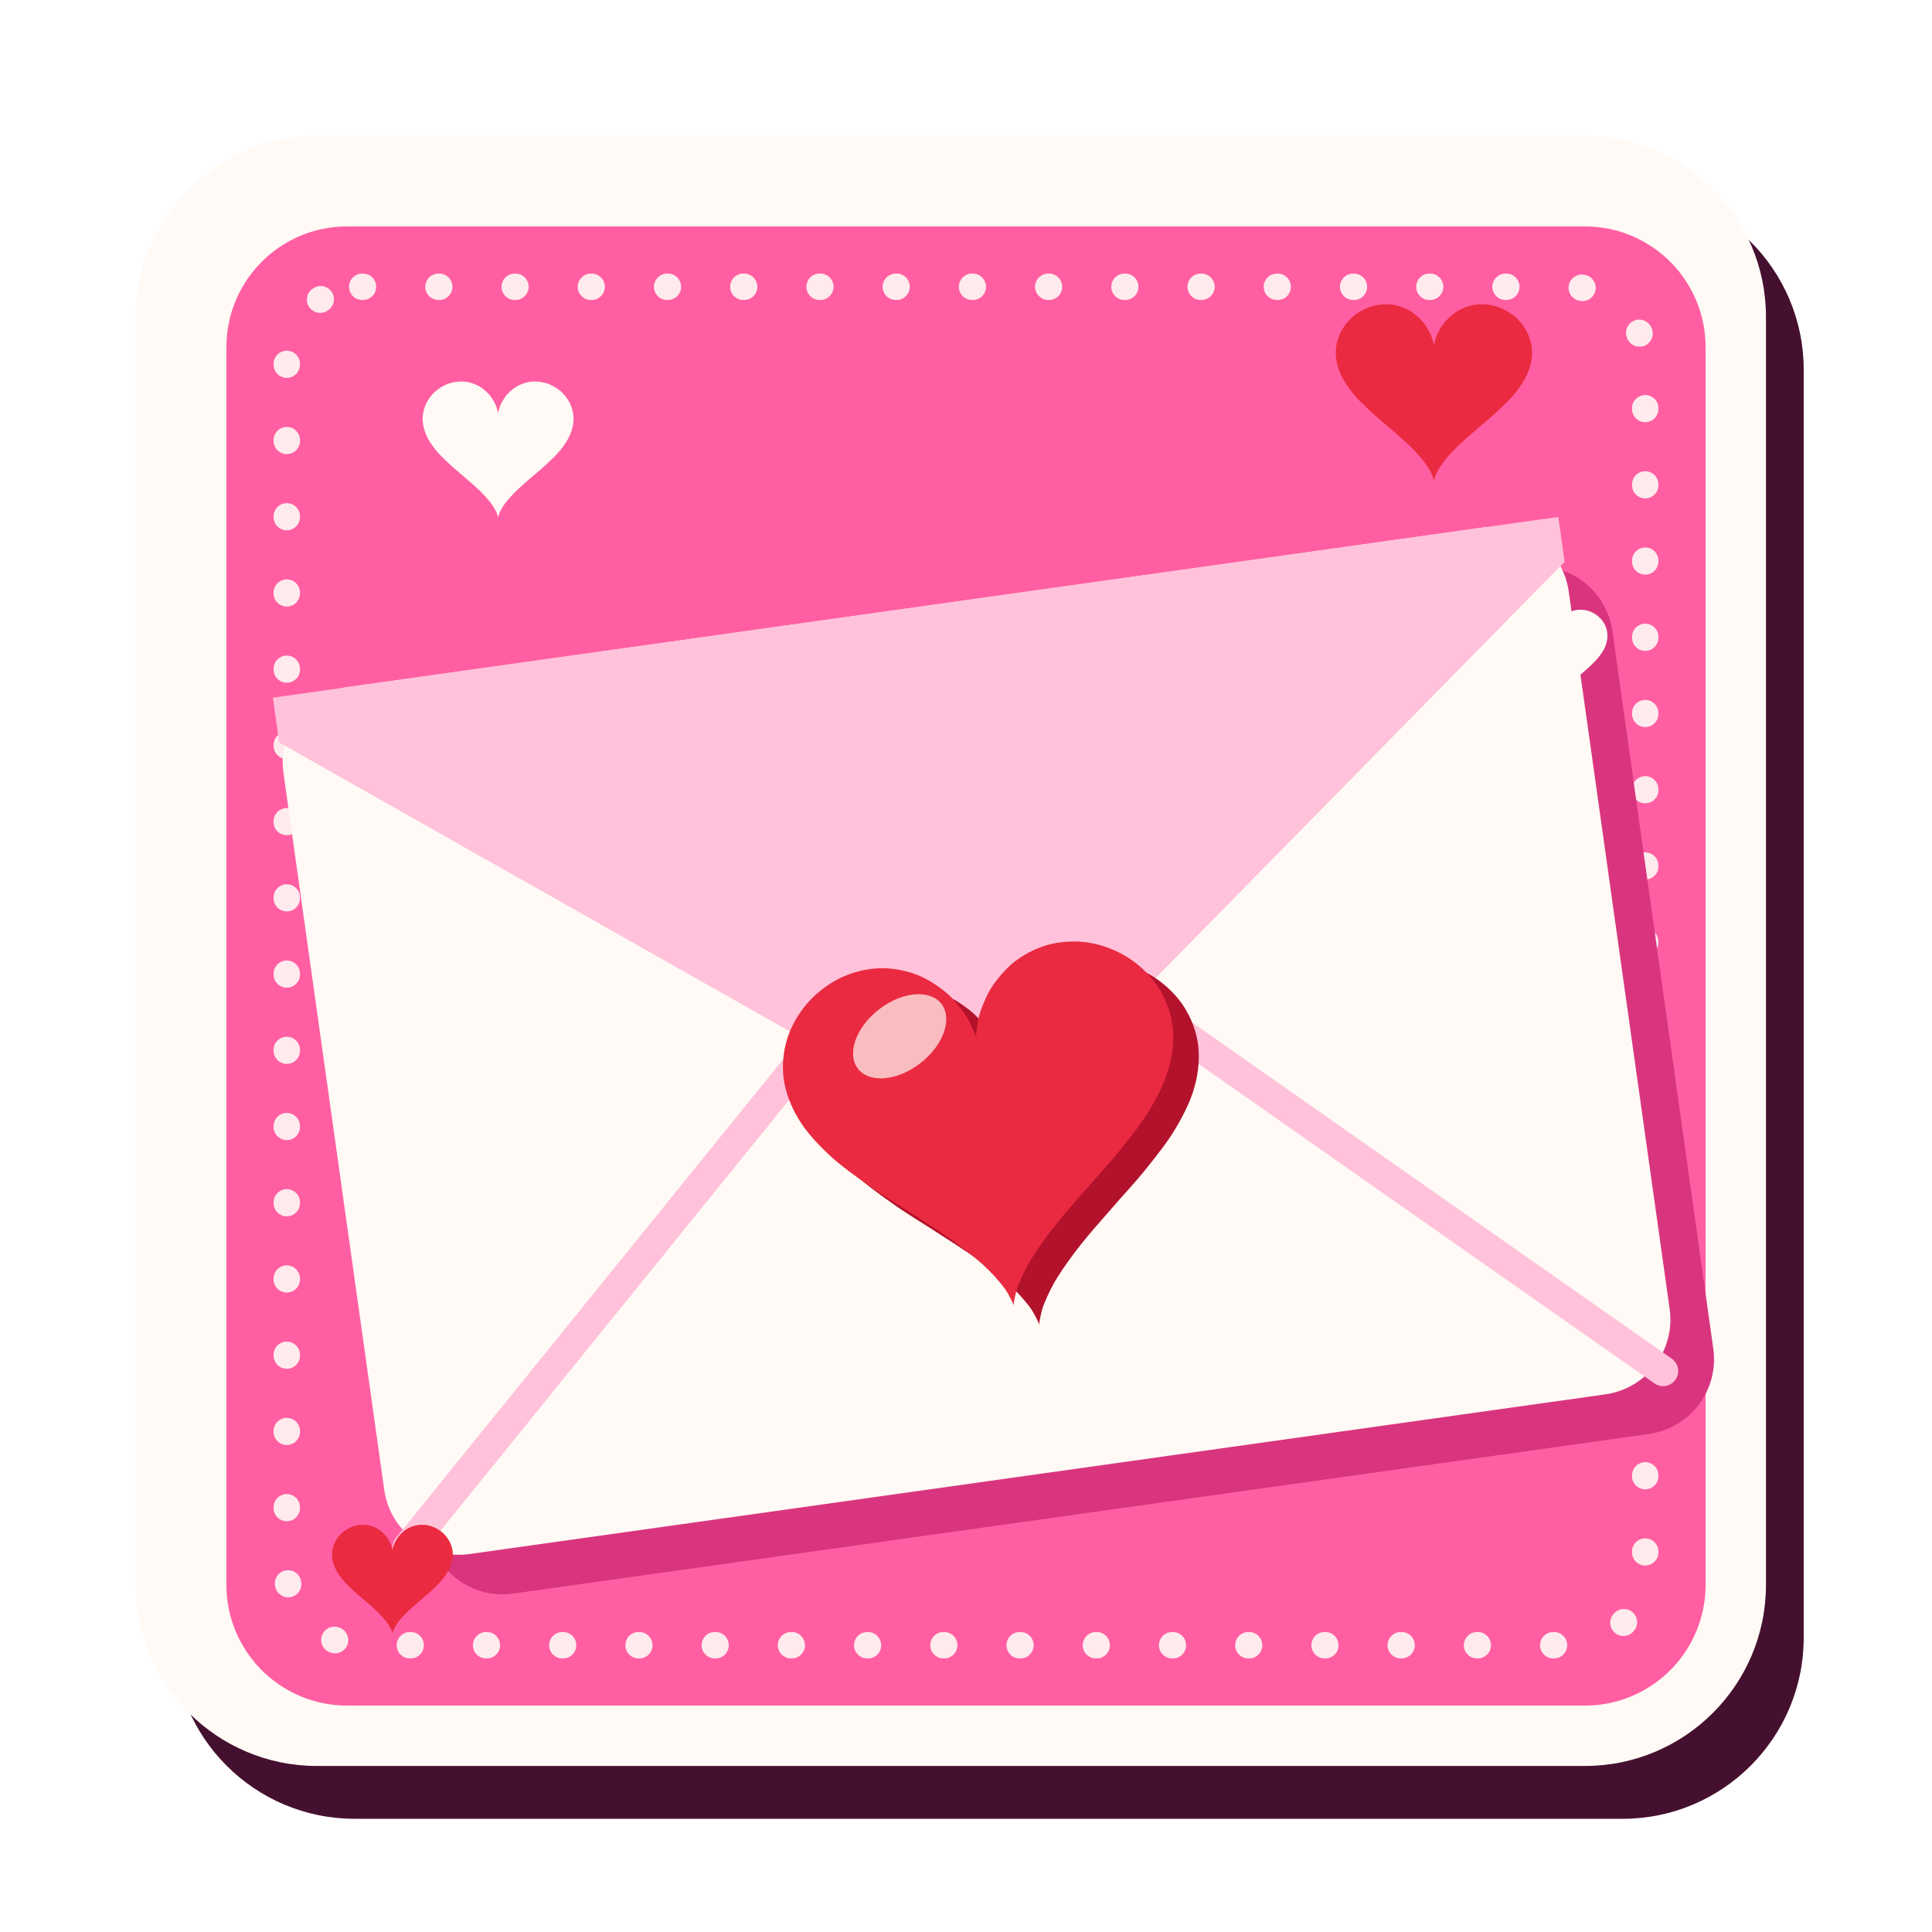
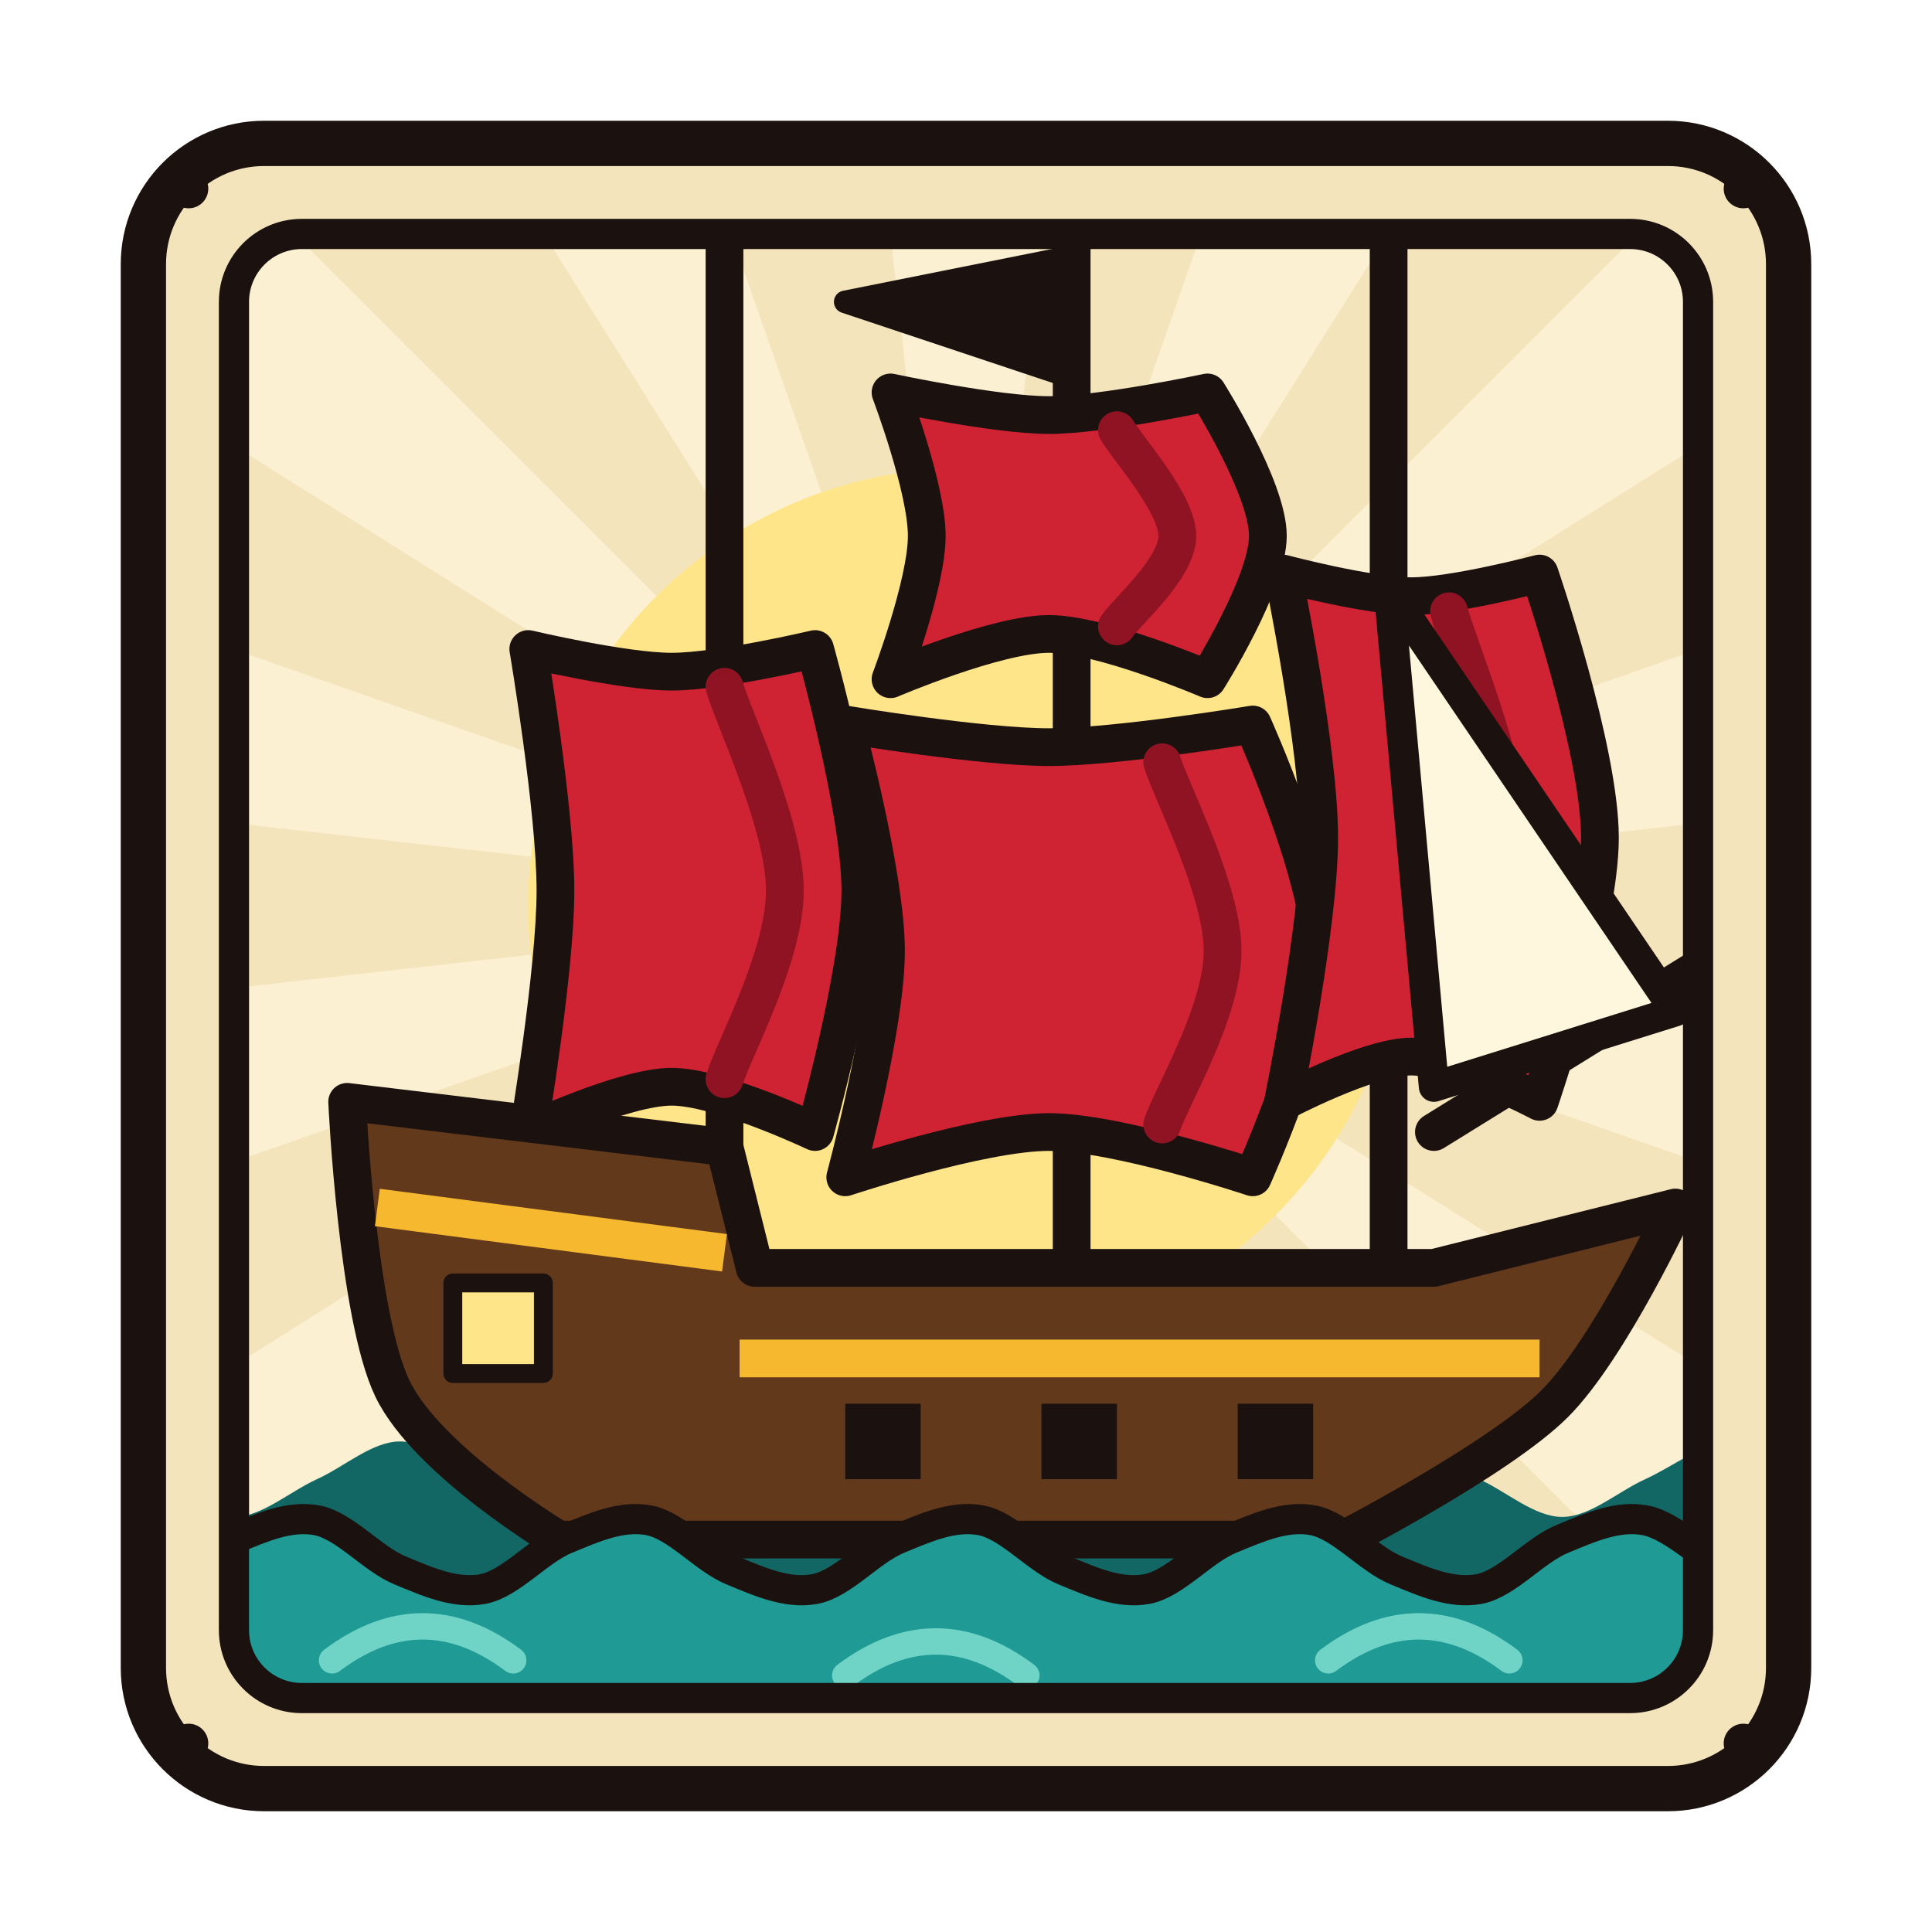
<svg xmlns="http://www.w3.org/2000/svg" width="256" height="256" viewBox="0 0 256 256">
+   <defs>
+     <clipPath id="clip-path-1">
+       <path d="M40 31 L216 31 C220.97 31 225 35.03 225 40 L225 216 C225 220.97 220.97 225 216 225 L40 225 C35.03 225 31 220.97 31 216 L31 40 C31 35.03 35.03 31 40 31 Z" />
+     </clipPath>
+   </defs>
  <g>
-     <path d="M47 25 L215 25 C228.25 25 239 35.75 239 49 L239 217 C239 230.25 228.25 241 215 241 L47 241 C33.75 241 23 230.25 23 217 L23 49 C23 35.75 33.75 25 47 25 Z" fill="#45102f" />
-     <path d="M42 18 L210 18 C223.25 18 234 28.75 234 42 L234 210 C234 223.25 223.25 234 210 234 L42 234 C28.75 234 18 223.25 18 210 L18 42 C18 28.75 28.75 18 42 18 Z" fill="#fffaf5" />
-     <path d="M46 30 L210 30 C218.84 30 226 37.16 226 46 L226 210 C226 218.84 218.84 226 210 226 L46 226 C37.16 226 30 218.84 30 210 L30 46 C30 37.16 37.16 30 46 30 Z" fill="#ff5fa2" />
-     <path d="M48 38 L208 38 C213.52 38 218 42.48 218 48 L218 208 C218 213.52 213.52 218 208 218 L48 218 C42.48 218 38 213.52 38 208 L38 48 C38 42.48 42.48 38 48 38 Z" fill="none" stroke="#fffaf5" stroke-width="3.5" stroke-linecap="round" stroke-linejoin="round" stroke-dasharray="0.1 10" opacity="0.9" />
-     <g>
-       <g>
-         <path d="M51.85 96.29 L202.37 75.14 C207.84 74.37 212.89 78.18 213.66 83.65 L227.02 178.71 C227.79 184.18 223.98 189.24 218.51 190.01 L67.99 211.16 C62.52 211.93 57.46 208.12 56.7 202.65 L43.33 107.58 C42.57 102.12 46.38 97.06 51.85 96.29 Z" fill="#d9357f" />
-       </g>
-       <g>
-         <path d="M46.06 91.04 L196.58 69.89 C202.05 69.12 207.11 72.93 207.87 78.4 L221.24 173.47 C222 178.94 218.19 183.99 212.72 184.76 L62.2 205.92 C56.73 206.68 51.68 202.87 50.91 197.4 L37.55 102.34 C36.78 96.87 40.59 91.81 46.06 91.04 Z" fill="#fffaf5" />
-       </g>
-       <polygon points="36.99,98.38 131.34,151.77 207.32,74.44 206.48,68.5 36.16,92.44" fill="#ffc2da" />
-       <path d="M54 205.05 L105.63 141.24 M220.37 181.67 L153.16 134.56" fill="none" stroke="#ffc2da" stroke-width="4" stroke-linecap="round" stroke-linejoin="round" />
-       <path d="M132.76 140.34 C132.76 140.34 132.67 139.96 132.76 139.34 C132.85 138.72 132.92 137.68 133.29 136.63 C133.67 135.57 134.19 134.19 135.02 133.03 C135.84 131.87 136.94 130.57 138.24 129.67 C139.53 128.76 141.14 127.97 142.78 127.61 C144.41 127.25 146.31 127.19 148.02 127.52 C149.73 127.84 151.56 128.58 153.03 129.55 C154.51 130.53 155.91 131.89 156.86 133.36 C157.81 134.82 158.49 136.58 158.74 138.32 C158.98 140.07 158.82 141.99 158.33 143.83 C157.85 145.69 156.91 147.6 155.82 149.44 C154.75 151.27 153.28 153.11 151.86 154.88 C150.45 156.65 148.78 158.4 147.34 160.08 C145.89 161.75 144.4 163.4 143.2 164.93 C141.99 166.47 140.92 167.96 140.11 169.26 C139.3 170.56 138.76 171.77 138.37 172.72 C137.97 173.68 137.87 174.47 137.77 174.97 C137.66 175.47 137.74 175.73 137.74 175.73 C137.74 175.73 137.74 175.46 137.49 175.01 C137.26 174.55 136.94 173.82 136.31 173.01 C135.67 172.2 134.81 171.19 133.67 170.16 C132.54 169.14 131.1 168 129.51 166.86 C127.94 165.72 126.05 164.54 124.19 163.33 C122.34 162.12 120.26 160.9 118.41 159.58 C116.56 158.27 114.64 156.91 113.1 155.44 C111.55 153.97 110.12 152.4 109.15 150.74 C108.17 149.1 107.49 147.3 107.24 145.56 C107 143.82 107.17 141.94 107.68 140.27 C108.18 138.6 109.16 136.9 110.31 135.56 C111.45 134.21 113.01 133 114.57 132.22 C116.12 131.44 117.97 130.97 119.63 130.86 C121.3 130.76 123.07 131.08 124.56 131.59 C126.05 132.1 127.47 133.04 128.58 133.94 C129.7 134.82 130.58 136.01 131.23 136.92 C131.89 137.82 132.24 138.81 132.49 139.38 C132.75 139.95 132.76 140.34 132.76 140.34 Z" fill="#b3122c" />
-       <path d="M129.38 137.78 C129.38 137.78 129.28 137.4 129.38 136.78 C129.46 136.17 129.53 135.13 129.9 134.07 C130.28 133.02 130.8 131.64 131.63 130.48 C132.46 129.31 133.56 128.02 134.85 127.12 C136.14 126.21 137.76 125.42 139.39 125.06 C141.02 124.7 142.92 124.64 144.63 124.97 C146.34 125.29 148.17 126.02 149.64 127 C151.12 127.97 152.53 129.34 153.47 130.8 C154.42 132.26 155.1 134.03 155.35 135.77 C155.59 137.51 155.43 139.43 154.94 141.28 C154.46 143.13 153.52 145.04 152.44 146.88 C151.36 148.72 149.89 150.55 148.47 152.33 C147.06 154.1 145.4 155.85 143.95 157.53 C142.5 159.2 141.01 160.85 139.81 162.38 C138.6 163.91 137.53 165.41 136.72 166.7 C135.92 168.01 135.37 169.22 134.98 170.17 C134.59 171.12 134.48 171.91 134.38 172.41 C134.27 172.91 134.35 173.18 134.35 173.18 C134.35 173.18 134.35 172.9 134.11 172.45 C133.87 172 133.56 171.27 132.92 170.46 C132.28 169.65 131.42 168.64 130.28 167.61 C129.15 166.59 127.71 165.44 126.12 164.3 C124.55 163.16 122.66 161.98 120.8 160.78 C118.96 159.57 116.87 158.34 115.02 157.03 C113.17 155.71 111.26 154.36 109.72 152.89 C108.17 151.42 106.73 149.84 105.76 148.19 C104.79 146.55 104.1 144.75 103.85 143.01 C103.61 141.26 103.78 139.38 104.29 137.71 C104.79 136.05 105.77 134.35 106.92 133 C108.07 131.66 109.62 130.45 111.18 129.67 C112.73 128.88 114.58 128.41 116.24 128.31 C117.91 128.21 119.68 128.52 121.17 129.04 C122.66 129.55 124.08 130.49 125.19 131.38 C126.31 132.27 127.19 133.46 127.84 134.36 C128.5 135.27 128.85 136.25 129.1 136.82 C129.36 137.39 129.38 137.78 129.38 137.78 Z" fill="#ea2a40" />
-       <path d="M113.69 141.62 C112.16 139.67 113.39 136.15 116.44 133.77 C119.49 131.39 123.2 131.05 124.73 133 C126.26 134.96 125.03 138.48 121.98 140.86 C118.93 143.24 115.22 143.58 113.69 141.62 Z" fill="#fffaf5" opacity="0.7" />
+     <path d="M35 19 L221 19 C229.84 19 237 26.16 237 35 L237 221 C237 229.84 229.84 237 221 237 L35 237 C26.16 237 19 229.84 19 221 L19 35 C19 26.16 26.16 19 35 19 Z" fill="#f4e4bc" stroke="#1b1210" stroke-width="6" stroke-linecap="round" stroke-linejoin="round" />
+     <g clip-path="url(#clip-path-1)">
+       <path d="M40 31 L216 31 C220.97 31 225 35.03 225 40 L225 216 C225 220.97 220.97 225 216 225 L40 225 C35.03 225 31 220.97 31 216 L31 40 C31 35.03 35.03 31 40 31 Z" fill="#f4e4bc" />
+       <path d="M128 120 L108.97 -48.93 L147.03 -48.93 Z M128 120 L184.15 -40.46 L218.45 -23.94 Z M128 120 L248.21 -0.21 L271.94 29.55 Z M128 120 L288.46 63.85 L296.93 100.97 Z M128 120 L296.93 139.03 L288.46 176.15 Z M128 120 L271.94 210.45 L248.21 240.21 Z M128 120 L218.45 263.94 L184.15 280.46 Z M128 120 L147.03 288.93 L108.97 288.93 Z M128 120 L71.85 280.46 L37.55 263.94 Z M128 120 L7.79 240.21 L-15.94 210.45 Z M128 120 L-32.46 176.15 L-40.93 139.03 Z M128 120 L-40.93 100.97 L-32.46 63.85 Z M128 120 L-15.94 29.55 L7.79 -0.21 Z M128 120 L37.55 -23.94 L71.85 -40.46 Z" fill="#fbf0d2" />
+       <circle cx="128" cy="120" r="58" fill="#ffe58a" />
+       <path d="M20 196 C21.83 196.83 27.33 201 31 201 C34.67 201 38.33 197.67 42 196 C45.67 194.33 49.33 191 53 191 C56.67 191 60.33 194.33 64 196 C67.67 197.67 71.33 201 75 201 C78.67 201 82.33 197.67 86 196 C89.67 194.33 93.33 191 97 191 C100.67 191 104.33 194.33 108 196 C111.67 197.67 115.33 201 119 201 C122.67 201 126.33 197.67 130 196 C133.67 194.33 137.33 191 141 191 C144.67 191 148.33 194.33 152 196 C155.67 197.67 159.33 201 163 201 C166.67 201 170.33 197.67 174 196 C177.67 194.33 181.33 191 185 191 C188.67 191 192.33 194.33 196 196 C199.67 197.67 203.33 201 207 201 C210.67 201 214.33 197.67 218 196 C221.67 194.33 226 191 229 191 C232 191 234.83 195.17 236 196 L236 240 L20 240 Z" fill="#126663" />
+       <line x1="96" y1="30" x2="96" y2="170" fill="none" stroke="#1b1210" stroke-width="5" stroke-linejoin="round" />
+       <line x1="142" y1="30" x2="142" y2="170" fill="none" stroke="#1b1210" stroke-width="5" stroke-linejoin="round" />
+       <line x1="184" y1="30" x2="184" y2="170" fill="none" stroke="#1b1210" stroke-width="5" stroke-linejoin="round" />
+       <line x1="190" y1="150" x2="232" y2="124" fill="none" stroke="#1b1210" stroke-width="5" stroke-linecap="round" stroke-linejoin="round" />
+       <polygon points="142,34 112,40 142,50" fill="#1b1210" stroke="#1b1210" stroke-width="3" stroke-linecap="round" stroke-linejoin="round" />
+       <path d="M70 86 C70 86 82.67 89 89 89 C95.33 89 108 86 108 86 C108 86 114 107.33 114 118 C114 128.67 108 150 108 150 C108 150 95.33 144 89 144 C82.67 144 70 150 70 150 C70 150 73.6 128.67 73.6 118 C73.6 107.33 70 86 70 86 Z" fill="#cf2233" stroke="#1b1210" stroke-width="5" stroke-linecap="round" stroke-linejoin="round" />
+       <path d="M96 91 C97.33 95.5 104 109.33 104 118 C104 126.67 97.33 138.83 96 143" fill="none" stroke="#8f1322" stroke-width="5" stroke-linecap="round" stroke-linejoin="round" />
+       <path d="M112 96 C112 96 130 99 139 99 C148 99 166 96 166 96 C166 96 175 116 175 126 C175 136 166 156 166 156 C166 156 148 150 139 150 C130 150 112 156 112 156 C112 156 117.4 136 117.4 126 C117.4 116 112 96 112 96 Z" fill="#cf2233" stroke="#1b1210" stroke-width="5" stroke-linecap="round" stroke-linejoin="round" />
+       <path d="M154 101 C155.33 105.17 162 118 162 126 C162 134 155.33 145.17 154 149" fill="none" stroke="#8f1322" stroke-width="5" stroke-linecap="round" stroke-linejoin="round" />
+       <path d="M118 52 C118 52 132 55 139 55 C146 55 160 52 160 52 C160 52 168 64.67 168 71 C168 77.33 160 90 160 90 C160 90 146 84 139 84 C132 84 118 90 118 90 C118 90 122.8 77.33 122.8 71 C122.8 64.67 118 52 118 52 Z" fill="#cf2233" stroke="#1b1210" stroke-width="5" stroke-linecap="round" stroke-linejoin="round" />
+       <path d="M148 57 C149.33 59.33 156 66.67 156 71 C156 75.33 149.33 81 148 83" fill="none" stroke="#8f1322" stroke-width="5" stroke-linecap="round" stroke-linejoin="round" />
+       <path d="M170 76 C170 76 181.33 79 187 79 C192.67 79 204 76 204 76 C204 76 212 99.33 212 111 C212 122.67 204 146 204 146 C204 146 192.67 140 187 140 C181.33 140 170 146 170 146 C170 146 174.8 122.67 174.8 111 C174.8 99.33 170 76 170 76 Z" fill="#cf2233" stroke="#1b1210" stroke-width="5" stroke-linecap="round" stroke-linejoin="round" />
+       <path d="M192 81 C193.33 86 200 101.33 200 111 C200 120.67 193.33 134.33 192 139" fill="none" stroke="#8f1322" stroke-width="5" stroke-linecap="round" stroke-linejoin="round" />
+       <polygon points="184,78 222,134 190,144" fill="#fff6de" stroke="#1b1210" stroke-width="4" stroke-linecap="round" stroke-linejoin="round" />
+       <path d="M46 146 C46 146 47.33 174.33 52 184 C56.67 193.67 74 204 74 204 L178 204 C178 204 198.67 193.33 206 186 C213.33 178.67 222 160 222 160 L190 168 L100 168 L96 152 Z" fill="#63391c" stroke="#1b1210" stroke-width="5" stroke-linecap="round" stroke-linejoin="round" />
+       <path d="M50 160 L96 166 M98 180 L204 180" fill="none" stroke="#f5b82e" stroke-width="5" stroke-linejoin="round" />
+       <rect x="112" y="186" width="10" height="10" fill="#1b1210" />
+       <rect x="138" y="186" width="10" height="10" fill="#1b1210" />
+       <rect x="164" y="186" width="10" height="10" fill="#1b1210" />
+       <rect x="60" y="170" width="12" height="12" fill="#ffe58a" stroke="#1b1210" stroke-width="2.5" stroke-linecap="round" stroke-linejoin="round" />
+       <path d="M20 210.55 C21.83 209.44 27.33 205.43 31 203.92 C34.67 202.4 38.33 200.76 42 201.45 C45.67 202.15 49.33 206.57 53 208.08 C56.67 209.6 60.33 211.24 64 210.55 C67.67 209.85 71.33 205.43 75 203.92 C78.67 202.4 82.33 200.76 86 201.45 C89.67 202.15 93.33 206.57 97 208.08 C100.67 209.6 104.33 211.24 108 210.55 C111.67 209.85 115.33 205.43 119 203.92 C122.67 202.4 126.33 200.76 130 201.45 C133.67 202.15 137.33 206.57 141 208.08 C144.67 209.6 148.33 211.24 152 210.55 C155.67 209.85 159.33 205.43 163 203.92 C166.67 202.4 170.33 200.76 174 201.45 C177.67 202.15 181.33 206.57 185 208.08 C188.67 209.6 192.33 211.24 196 210.55 C199.67 209.85 203.33 205.43 207 203.92 C210.67 202.4 214.33 200.76 218 201.45 C221.67 202.15 226 206.57 229 208.08 C232 209.6 234.83 210.14 236 210.55 L236 240 L20 240 Z" fill="#1f9a94" stroke="#1b1210" stroke-width="4" stroke-linecap="round" stroke-linejoin="round" />
+       <path d="M44 220 C52 214 60 214 68 220 M112 222 C120 216 128 216 136 222 M176 220 C184 214 192 214 200 220" fill="none" stroke="#6fd3c6" stroke-width="3.5" stroke-linecap="round" stroke-linejoin="round" />
    </g>
-     <path d="M66 54.88 C66 54.88 65.99 54.73 66.05 54.5 C66.12 54.27 66.2 53.87 66.4 53.49 C66.6 53.11 66.87 52.61 67.25 52.21 C67.63 51.82 68.11 51.38 68.66 51.11 C69.2 50.83 69.86 50.61 70.5 50.56 C71.14 50.52 71.86 50.6 72.5 50.81 C73.13 51.03 73.79 51.4 74.3 51.85 C74.81 52.3 75.27 52.9 75.55 53.51 C75.83 54.11 76 54.82 76 55.5 C76 56.18 75.83 56.9 75.55 57.58 C75.27 58.26 74.81 58.93 74.3 59.58 C73.79 60.22 73.13 60.84 72.5 61.44 C71.86 62.04 71.14 62.61 70.5 63.18 C69.86 63.74 69.2 64.29 68.66 64.8 C68.11 65.32 67.63 65.84 67.25 66.29 C66.87 66.74 66.6 67.17 66.4 67.51 C66.2 67.85 66.12 68.15 66.05 68.33 C65.99 68.52 66 68.62 66 68.62 C66 68.62 66.01 68.52 65.95 68.33 C65.88 68.15 65.8 67.85 65.6 67.51 C65.4 67.17 65.13 66.74 64.75 66.29 C64.37 65.84 63.89 65.32 63.34 64.8 C62.8 64.29 62.14 63.74 61.5 63.18 C60.86 62.61 60.14 62.04 59.5 61.44 C58.87 60.84 58.21 60.22 57.7 59.58 C57.19 58.93 56.73 58.26 56.45 57.58 C56.17 56.9 56 56.18 56 55.5 C56 54.82 56.17 54.11 56.45 53.51 C56.73 52.9 57.19 52.3 57.7 51.85 C58.21 51.4 58.87 51.03 59.5 50.81 C60.14 50.6 60.86 50.52 61.5 50.56 C62.14 50.61 62.8 50.83 63.34 51.11 C63.89 51.38 64.37 51.82 64.75 52.21 C65.13 52.61 65.4 53.11 65.6 53.49 C65.8 53.87 65.88 54.27 65.95 54.5 C66.01 54.73 66 54.88 66 54.88 Z" fill="#fffaf5" />
-     <path d="M190 45.94 C190 45.94 189.98 45.74 190.07 45.45 C190.15 45.15 190.26 44.63 190.52 44.14 C190.78 43.65 191.14 42.99 191.62 42.48 C192.11 41.96 192.75 41.4 193.45 41.04 C194.16 40.68 195.01 40.4 195.84 40.33 C196.68 40.27 197.62 40.38 198.44 40.66 C199.27 40.94 200.12 41.43 200.79 42.01 C201.45 42.59 202.05 43.37 202.42 44.16 C202.79 44.95 203 45.87 203 46.75 C203 47.63 202.79 48.57 202.42 49.45 C202.05 50.33 201.45 51.21 200.79 52.05 C200.12 52.89 199.27 53.69 198.44 54.47 C197.62 55.25 196.68 56 195.84 56.73 C195.01 57.46 194.16 58.17 193.45 58.85 C192.75 59.52 192.11 60.19 191.62 60.77 C191.14 61.36 190.78 61.92 190.52 62.37 C190.26 62.81 190.15 63.19 190.07 63.43 C189.98 63.68 190 63.81 190 63.81 C190 63.81 190.02 63.68 189.93 63.43 C189.85 63.19 189.74 62.81 189.48 62.37 C189.22 61.92 188.86 61.36 188.38 60.77 C187.89 60.19 187.25 59.52 186.55 58.85 C185.84 58.17 184.99 57.46 184.16 56.73 C183.32 56 182.38 55.25 181.56 54.47 C180.73 53.69 179.88 52.89 179.21 52.05 C178.55 51.21 177.95 50.33 177.58 49.45 C177.21 48.57 177 47.63 177 46.75 C177 45.87 177.21 44.95 177.58 44.16 C177.95 43.37 178.55 42.59 179.21 42.01 C179.88 41.43 180.73 40.94 181.56 40.66 C182.38 40.38 183.32 40.27 184.16 40.33 C184.99 40.4 185.84 40.68 186.55 41.04 C187.25 41.4 187.89 41.96 188.38 42.48 C188.86 42.99 189.22 43.65 189.48 44.14 C189.74 44.63 189.85 45.15 189.93 45.45 C190.02 45.74 190 45.94 190 45.94 Z" fill="#ea2a40" />
-     <path d="M206 83.81 C206 83.81 205.99 83.71 206.04 83.55 C206.08 83.39 206.14 83.11 206.28 82.84 C206.42 82.58 206.61 82.23 206.88 81.95 C207.14 81.67 207.48 81.37 207.86 81.17 C208.24 80.98 208.7 80.83 209.15 80.8 C209.59 80.76 210.1 80.82 210.55 80.97 C210.99 81.12 211.45 81.38 211.81 81.7 C212.16 82.01 212.49 82.43 212.69 82.85 C212.88 83.28 213 83.77 213 84.25 C213 84.73 212.88 85.23 212.69 85.7 C212.49 86.18 212.16 86.65 211.81 87.1 C211.45 87.55 210.99 87.99 210.55 88.41 C210.1 88.83 209.59 89.23 209.15 89.62 C208.7 90.02 208.24 90.4 207.86 90.76 C207.48 91.13 207.14 91.48 206.88 91.8 C206.61 92.12 206.42 92.42 206.28 92.66 C206.14 92.9 206.08 93.1 206.04 93.23 C205.99 93.36 206 93.44 206 93.44 C206 93.44 206.01 93.36 205.96 93.23 C205.92 93.1 205.86 92.9 205.72 92.66 C205.58 92.42 205.39 92.12 205.12 91.8 C204.86 91.48 204.52 91.13 204.14 90.76 C203.76 90.4 203.3 90.02 202.85 89.62 C202.41 89.23 201.9 88.83 201.45 88.41 C201.01 87.99 200.55 87.55 200.19 87.1 C199.84 86.65 199.51 86.18 199.31 85.7 C199.12 85.23 199 84.73 199 84.25 C199 83.77 199.12 83.28 199.31 82.85 C199.51 82.43 199.84 82.01 200.19 81.7 C200.55 81.38 201.01 81.12 201.45 80.97 C201.9 80.82 202.41 80.76 202.85 80.8 C203.3 80.83 203.76 80.98 204.14 81.17 C204.52 81.37 204.86 81.67 205.12 81.95 C205.39 82.23 205.58 82.58 205.72 82.84 C205.86 83.11 205.92 83.39 205.96 83.55 C206.01 83.71 206 83.81 206 83.81 Z" fill="#fffaf5" />
-     <path d="M52 205.5 C52 205.5 51.99 205.38 52.04 205.2 C52.1 205.01 52.16 204.7 52.32 204.39 C52.48 204.09 52.7 203.69 53 203.37 C53.3 203.05 53.69 202.7 54.12 202.48 C54.56 202.27 55.08 202.09 55.6 202.05 C56.11 202.01 56.69 202.08 57.2 202.25 C57.7 202.42 58.23 202.72 58.64 203.08 C59.05 203.44 59.41 203.92 59.64 204.41 C59.87 204.89 60 205.46 60 206 C60 206.54 59.87 207.12 59.64 207.66 C59.41 208.21 59.05 208.75 58.64 209.26 C58.23 209.78 57.7 210.27 57.2 210.75 C56.69 211.23 56.11 211.69 55.6 212.14 C55.08 212.59 54.56 213.03 54.12 213.44 C53.69 213.86 53.3 214.27 53 214.63 C52.7 214.99 52.48 215.34 52.32 215.61 C52.16 215.88 52.1 216.12 52.04 216.27 C51.99 216.42 52 216.5 52 216.5 C52 216.5 52.01 216.42 51.96 216.27 C51.9 216.12 51.84 215.88 51.68 215.61 C51.52 215.34 51.3 214.99 51 214.63 C50.7 214.27 50.31 213.86 49.88 213.44 C49.44 213.03 48.92 212.59 48.4 212.14 C47.89 211.69 47.31 211.23 46.8 210.75 C46.3 210.27 45.77 209.78 45.36 209.26 C44.95 208.75 44.59 208.21 44.36 207.66 C44.13 207.12 44 206.54 44 206 C44 205.46 44.13 204.89 44.36 204.41 C44.59 203.92 44.95 203.44 45.36 203.08 C45.77 202.72 46.3 202.42 46.8 202.25 C47.31 202.08 47.89 202.01 48.4 202.05 C48.92 202.09 49.44 202.27 49.88 202.48 C50.31 202.7 50.7 203.05 51 203.37 C51.3 203.69 51.52 204.09 51.68 204.39 C51.84 204.7 51.9 205.01 51.96 205.2 C52.01 205.38 52 205.5 52 205.5 Z" fill="#ea2a40" />
+     <path d="M40 31 L216 31 C220.97 31 225 35.03 225 40 L225 216 C225 220.97 220.97 225 216 225 L40 225 C35.03 225 31 220.97 31 216 L31 40 C31 35.03 35.03 31 40 31 Z" fill="none" stroke="#1b1210" stroke-width="4" stroke-linecap="round" stroke-linejoin="round" />
+     <circle cx="25" cy="25" r="2.6" fill="#1b1210" />
+     <circle cx="25" cy="231" r="2.6" fill="#1b1210" />
+     <circle cx="231" cy="25" r="2.6" fill="#1b1210" />
+     <circle cx="231" cy="231" r="2.6" fill="#1b1210" />
  </g>
</svg>
